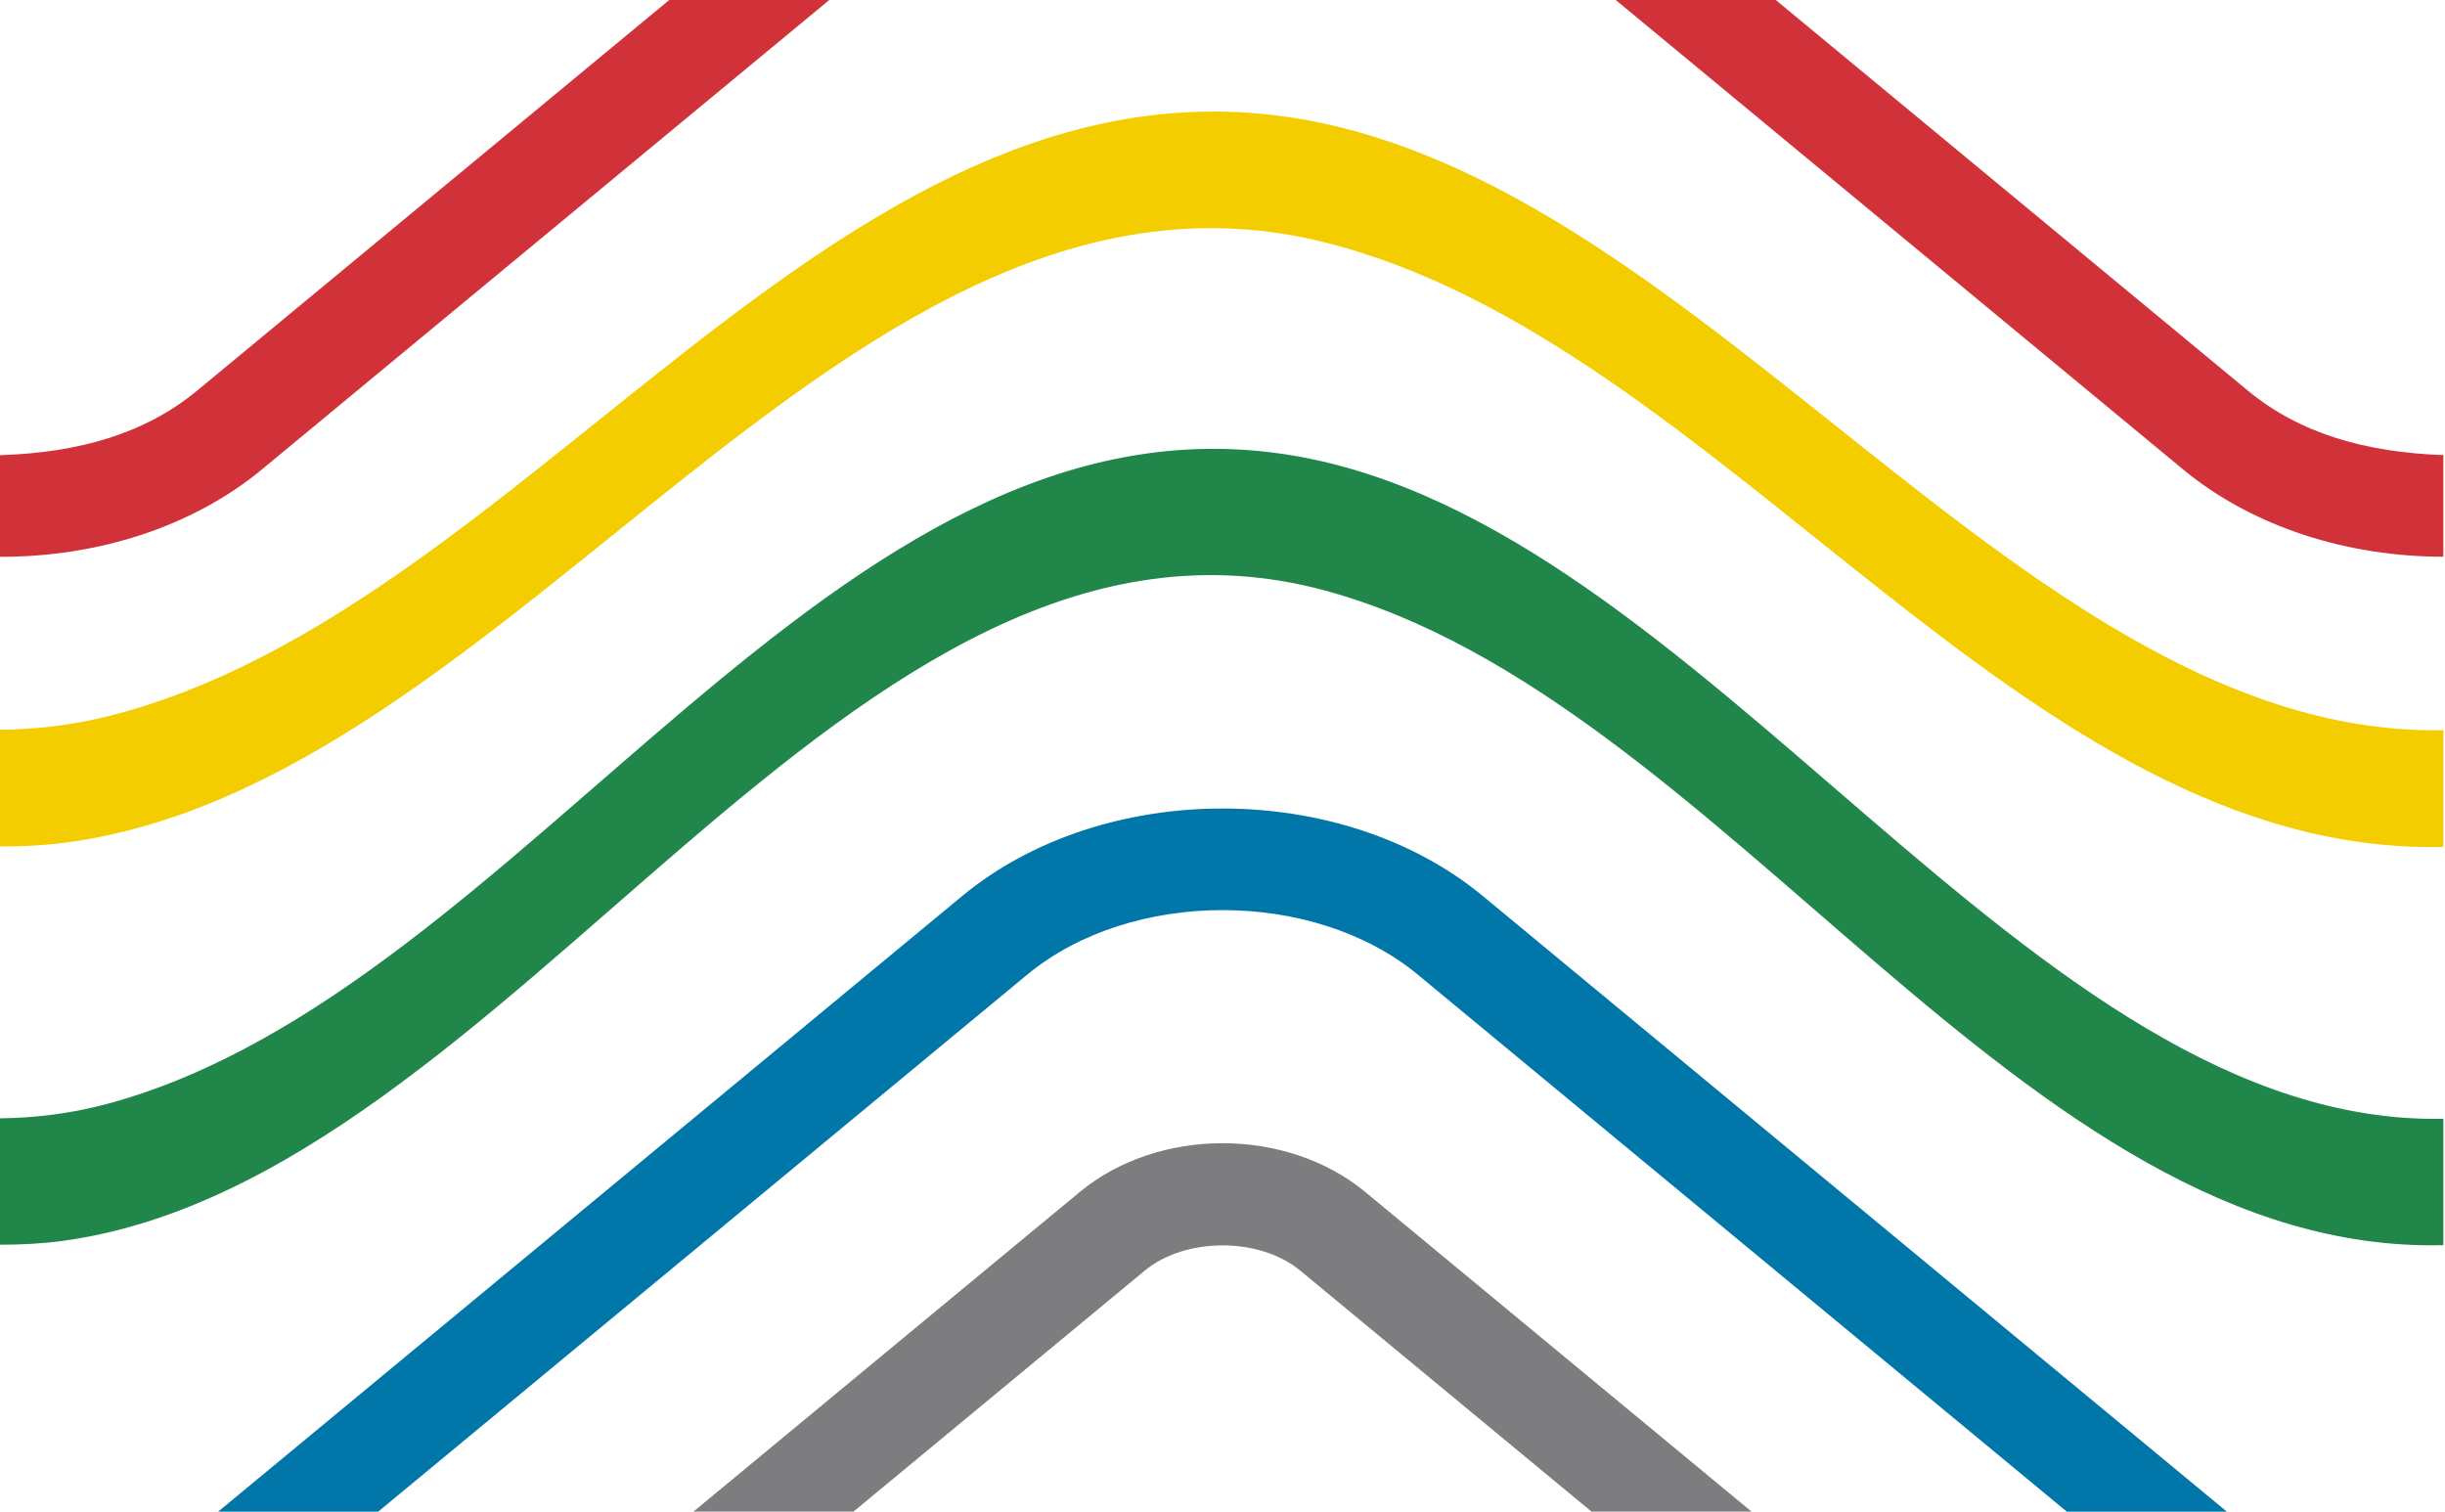
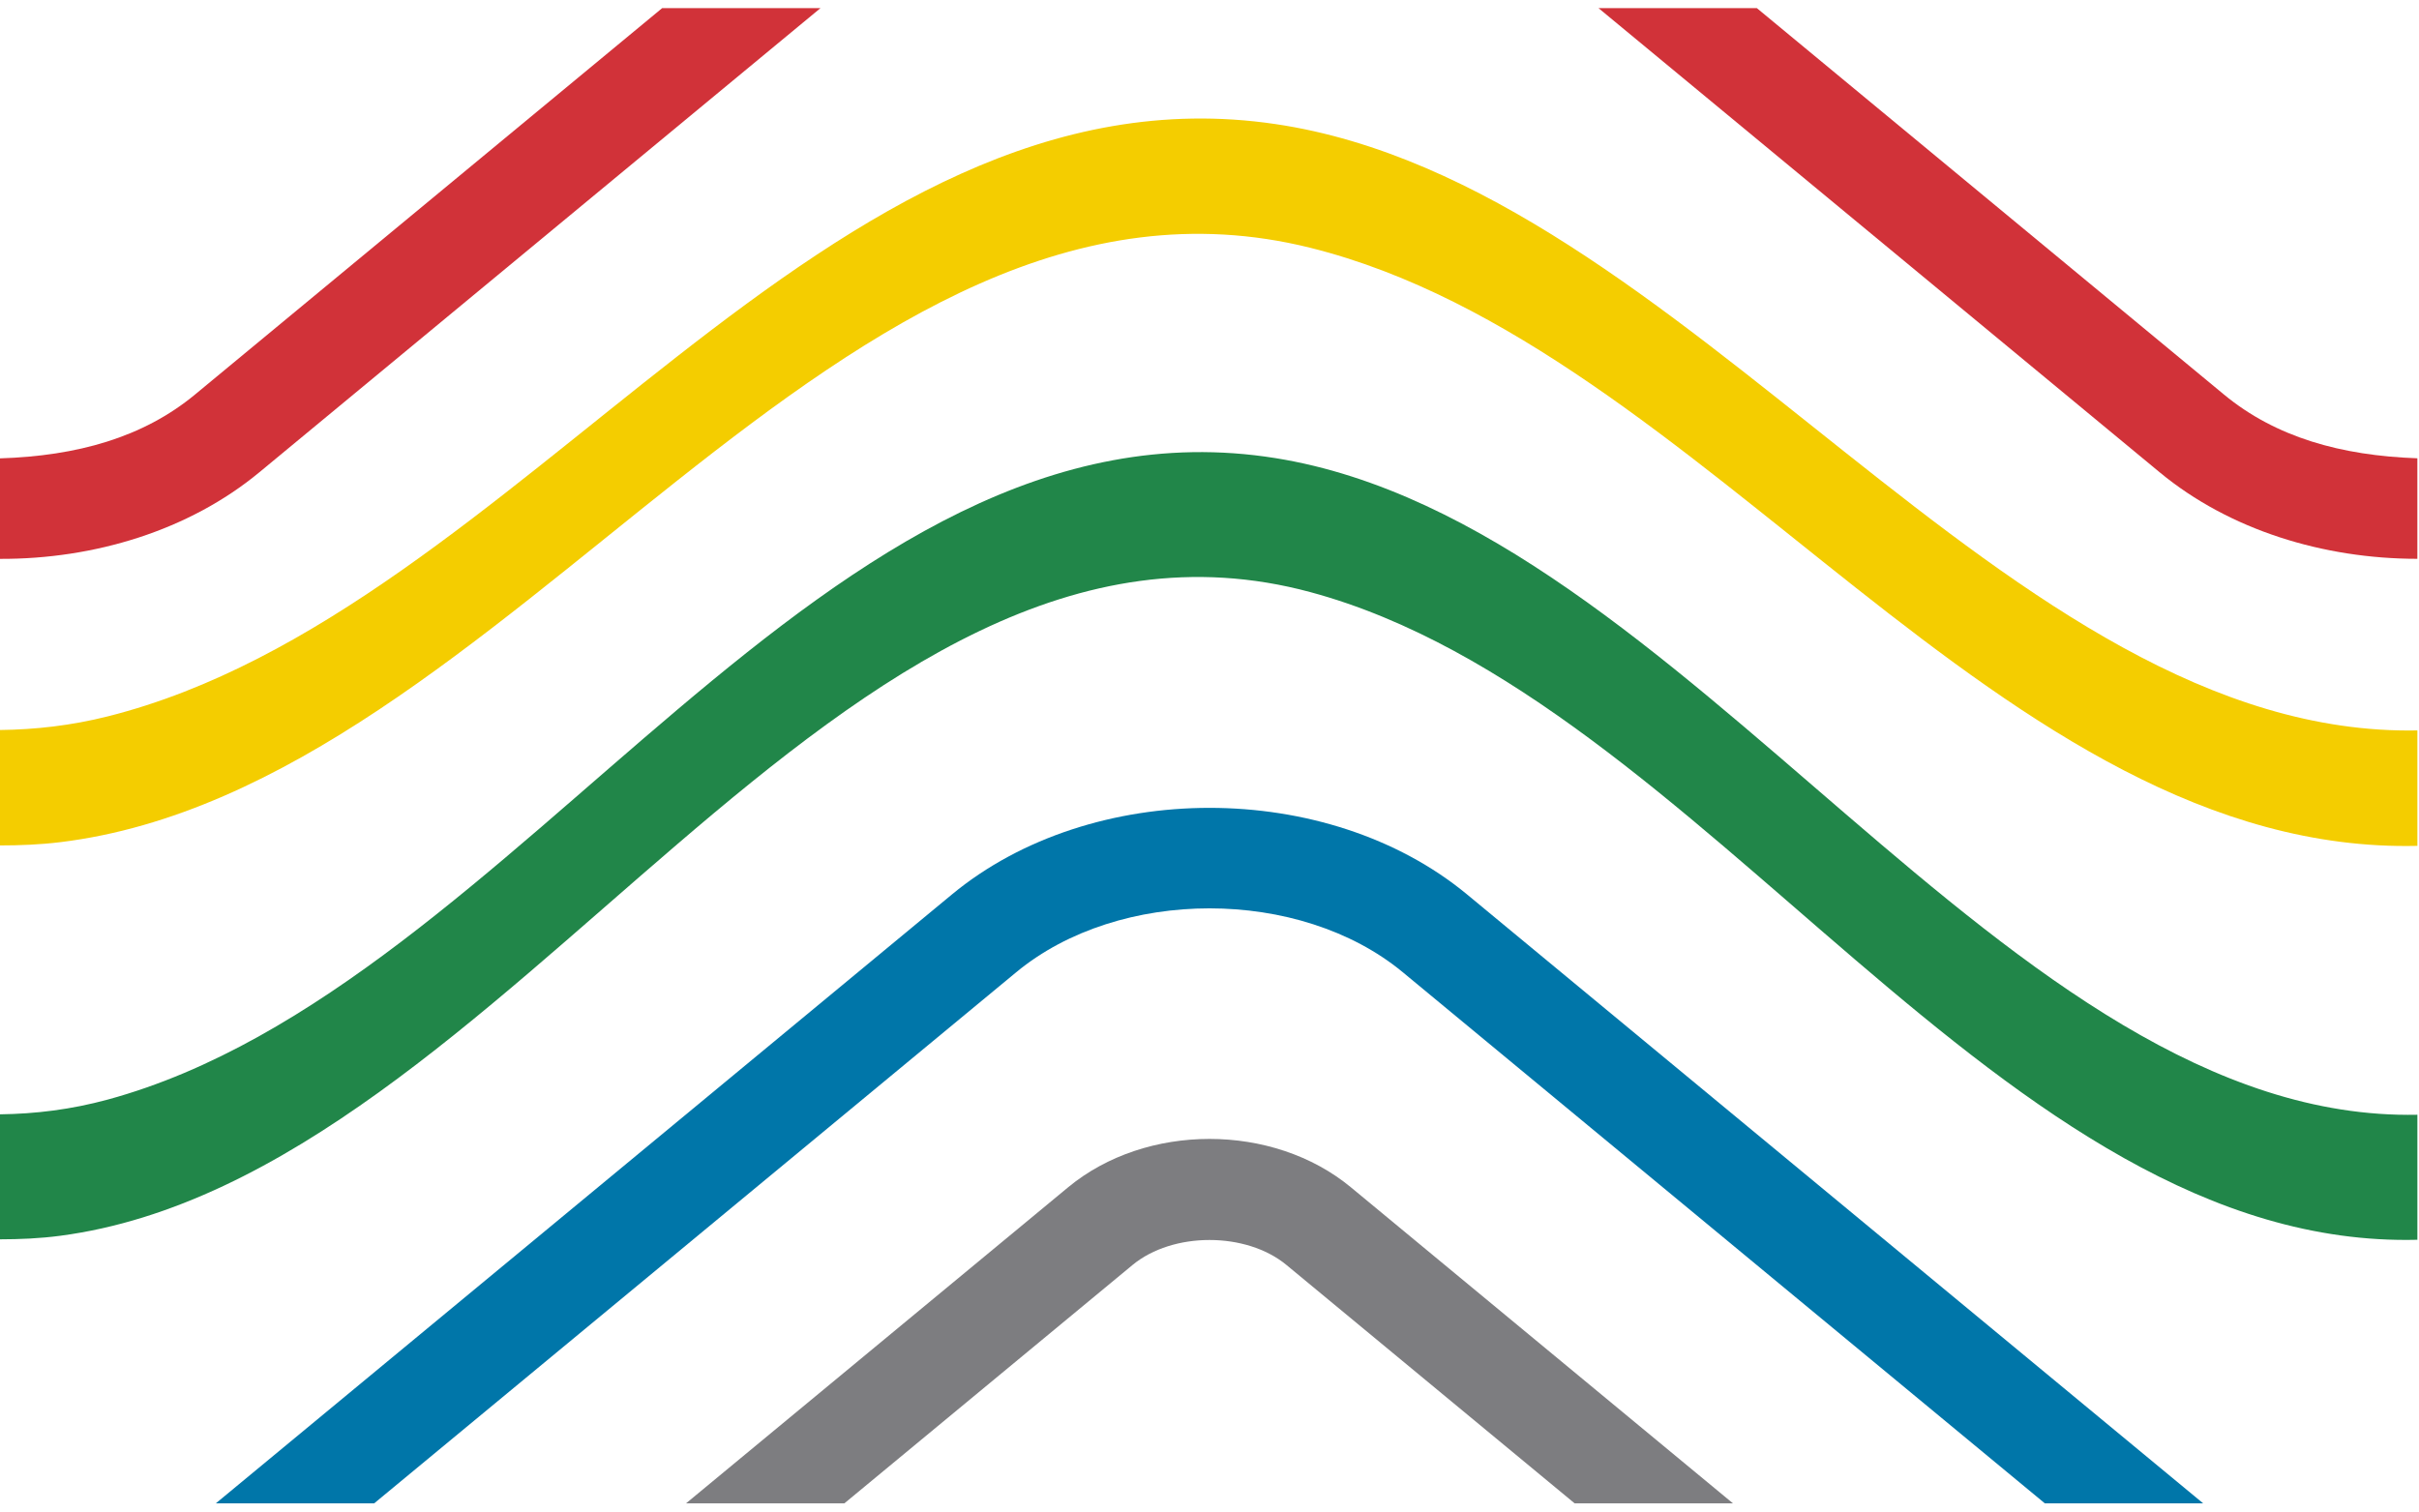
- <svg xmlns="http://www.w3.org/2000/svg" version="1.1" id="Layer_1" x="0px" y="0px" width="100%" height="15px" viewBox="0 0 95.869 59.272" enable-background="new 0 0 95.869 59.272" xml:space="preserve">
+ <svg xmlns="http://www.w3.org/2000/svg" version="1.1" id="Layer_1" x="0px" y="0px" width="24px" height="15px" viewBox="0 0 95.869 59.272" enable-background="new 0 0 95.869 59.272" xml:space="preserve">
  <g id="XMLID_1_">
    <path id="XMLID_2_" fill="#218649" d="M51.932,23.149c15.636,4.221,27.336,26.093,43.873,25.674v-4.956   c-16.331,0.333-28.973-23.422-45.259-26.03C32.665,14.974,20.664,38.799,4.275,43.264C2.817,43.661,1.396,43.833,0,43.85v4.955   c0.786-0.001,1.58-0.034,2.39-0.141C20.17,46.314,33.305,18.121,51.932,23.149z" />
    <path id="XMLID_14_" fill="#F4CD00" d="M51.932,9.5c15.636,3.897,27.336,24.095,43.873,23.708v-4.576   C79.473,28.939,66.831,7.003,50.546,4.595C32.665,1.951,20.664,23.951,4.275,28.074C2.817,28.441,1.396,28.599,0,28.615v4.576   c0.786-0.001,1.58-0.031,2.39-0.13C20.17,30.891,33.305,4.857,51.932,9.5z" />
    <path id="XMLID_15_" fill="#7D7D80" d="M42.333,46.741l-15.144,12.53h6.275l11.419-9.448c1.598-1.322,4.506-1.322,6.103,0   l11.419,9.448h6.275l-15.144-12.53C50.447,44.186,45.422,44.186,42.333,46.741z" />
    <path id="XMLID_16_" fill="#0076A9" d="M37.725,35.135L8.553,59.272h6.275l25.447-21.055c4.081-3.377,11.239-3.375,15.319,0   l25.447,21.055h6.275L58.144,35.135C52.61,30.557,43.259,30.557,37.725,35.135z" />
    <path id="XMLID_17_" fill="#D13239" d="M95.804,21.829v-3.985c-3.026-0.105-5.62-0.836-7.663-2.526L69.628,0h-6.275l22.239,18.4   C88.36,20.69,92.082,21.829,95.804,21.829z" />
    <path id="XMLID_18_" fill="#D13239" d="M32.516,0h-6.275L7.727,15.318C5.67,17.02,3.054,17.751,0,17.847v3.984   c3.744,0.014,7.493-1.128,10.277-3.431L32.516,0z" />
  </g>
</svg>
